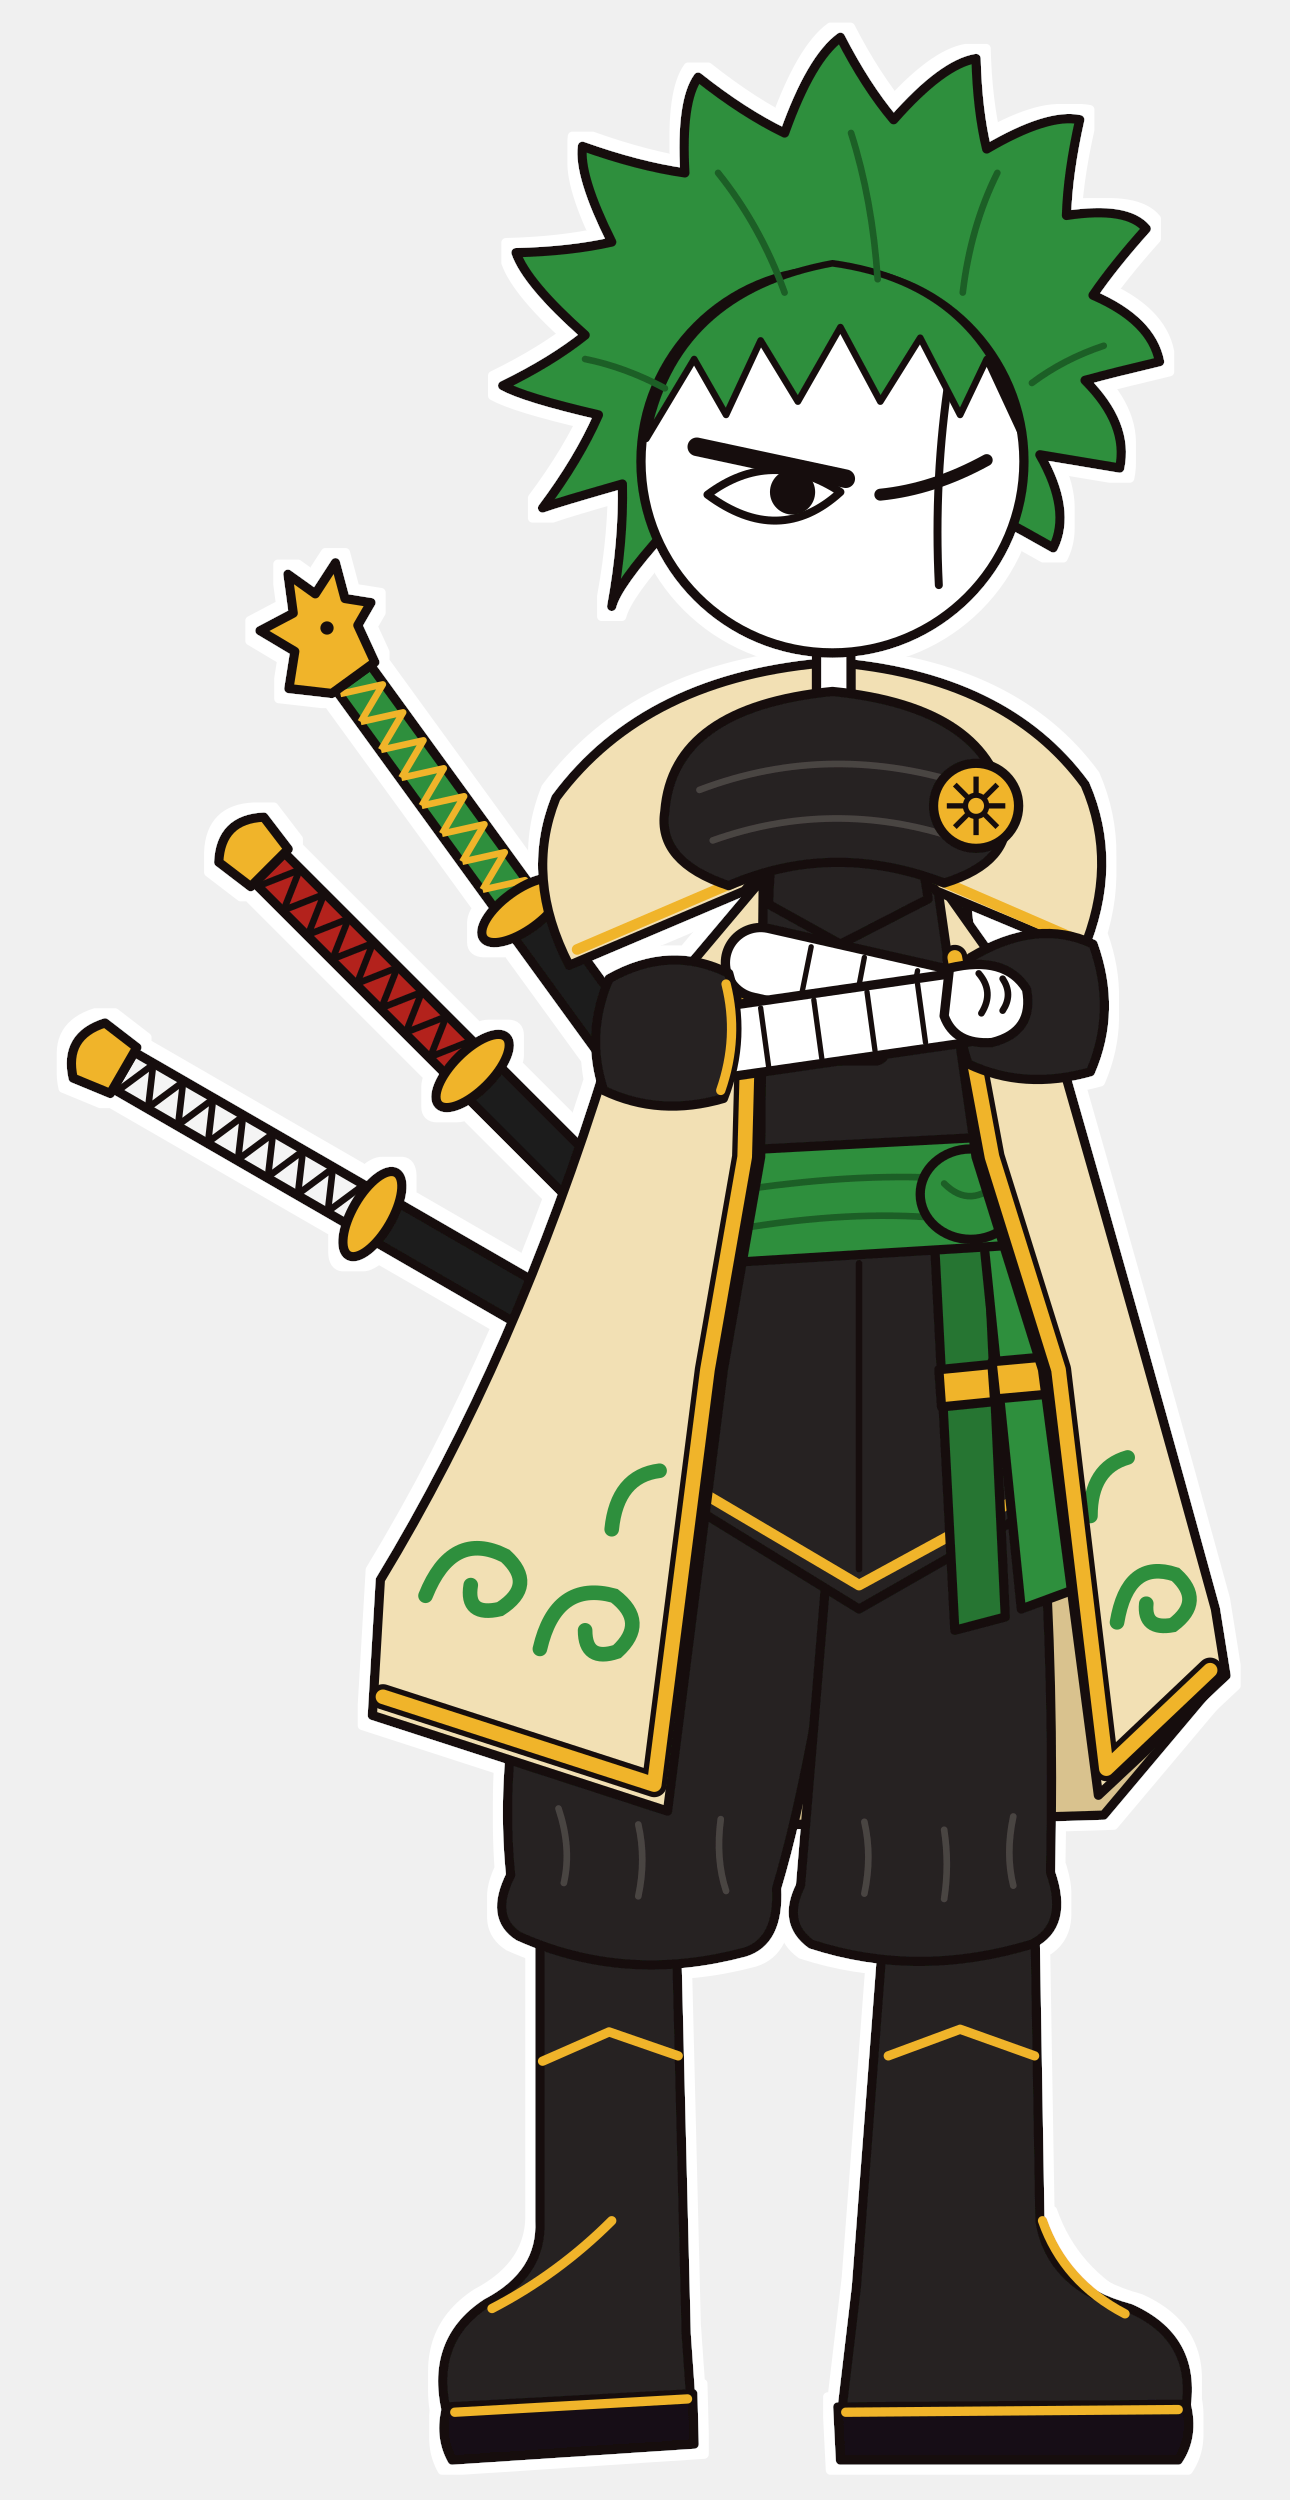
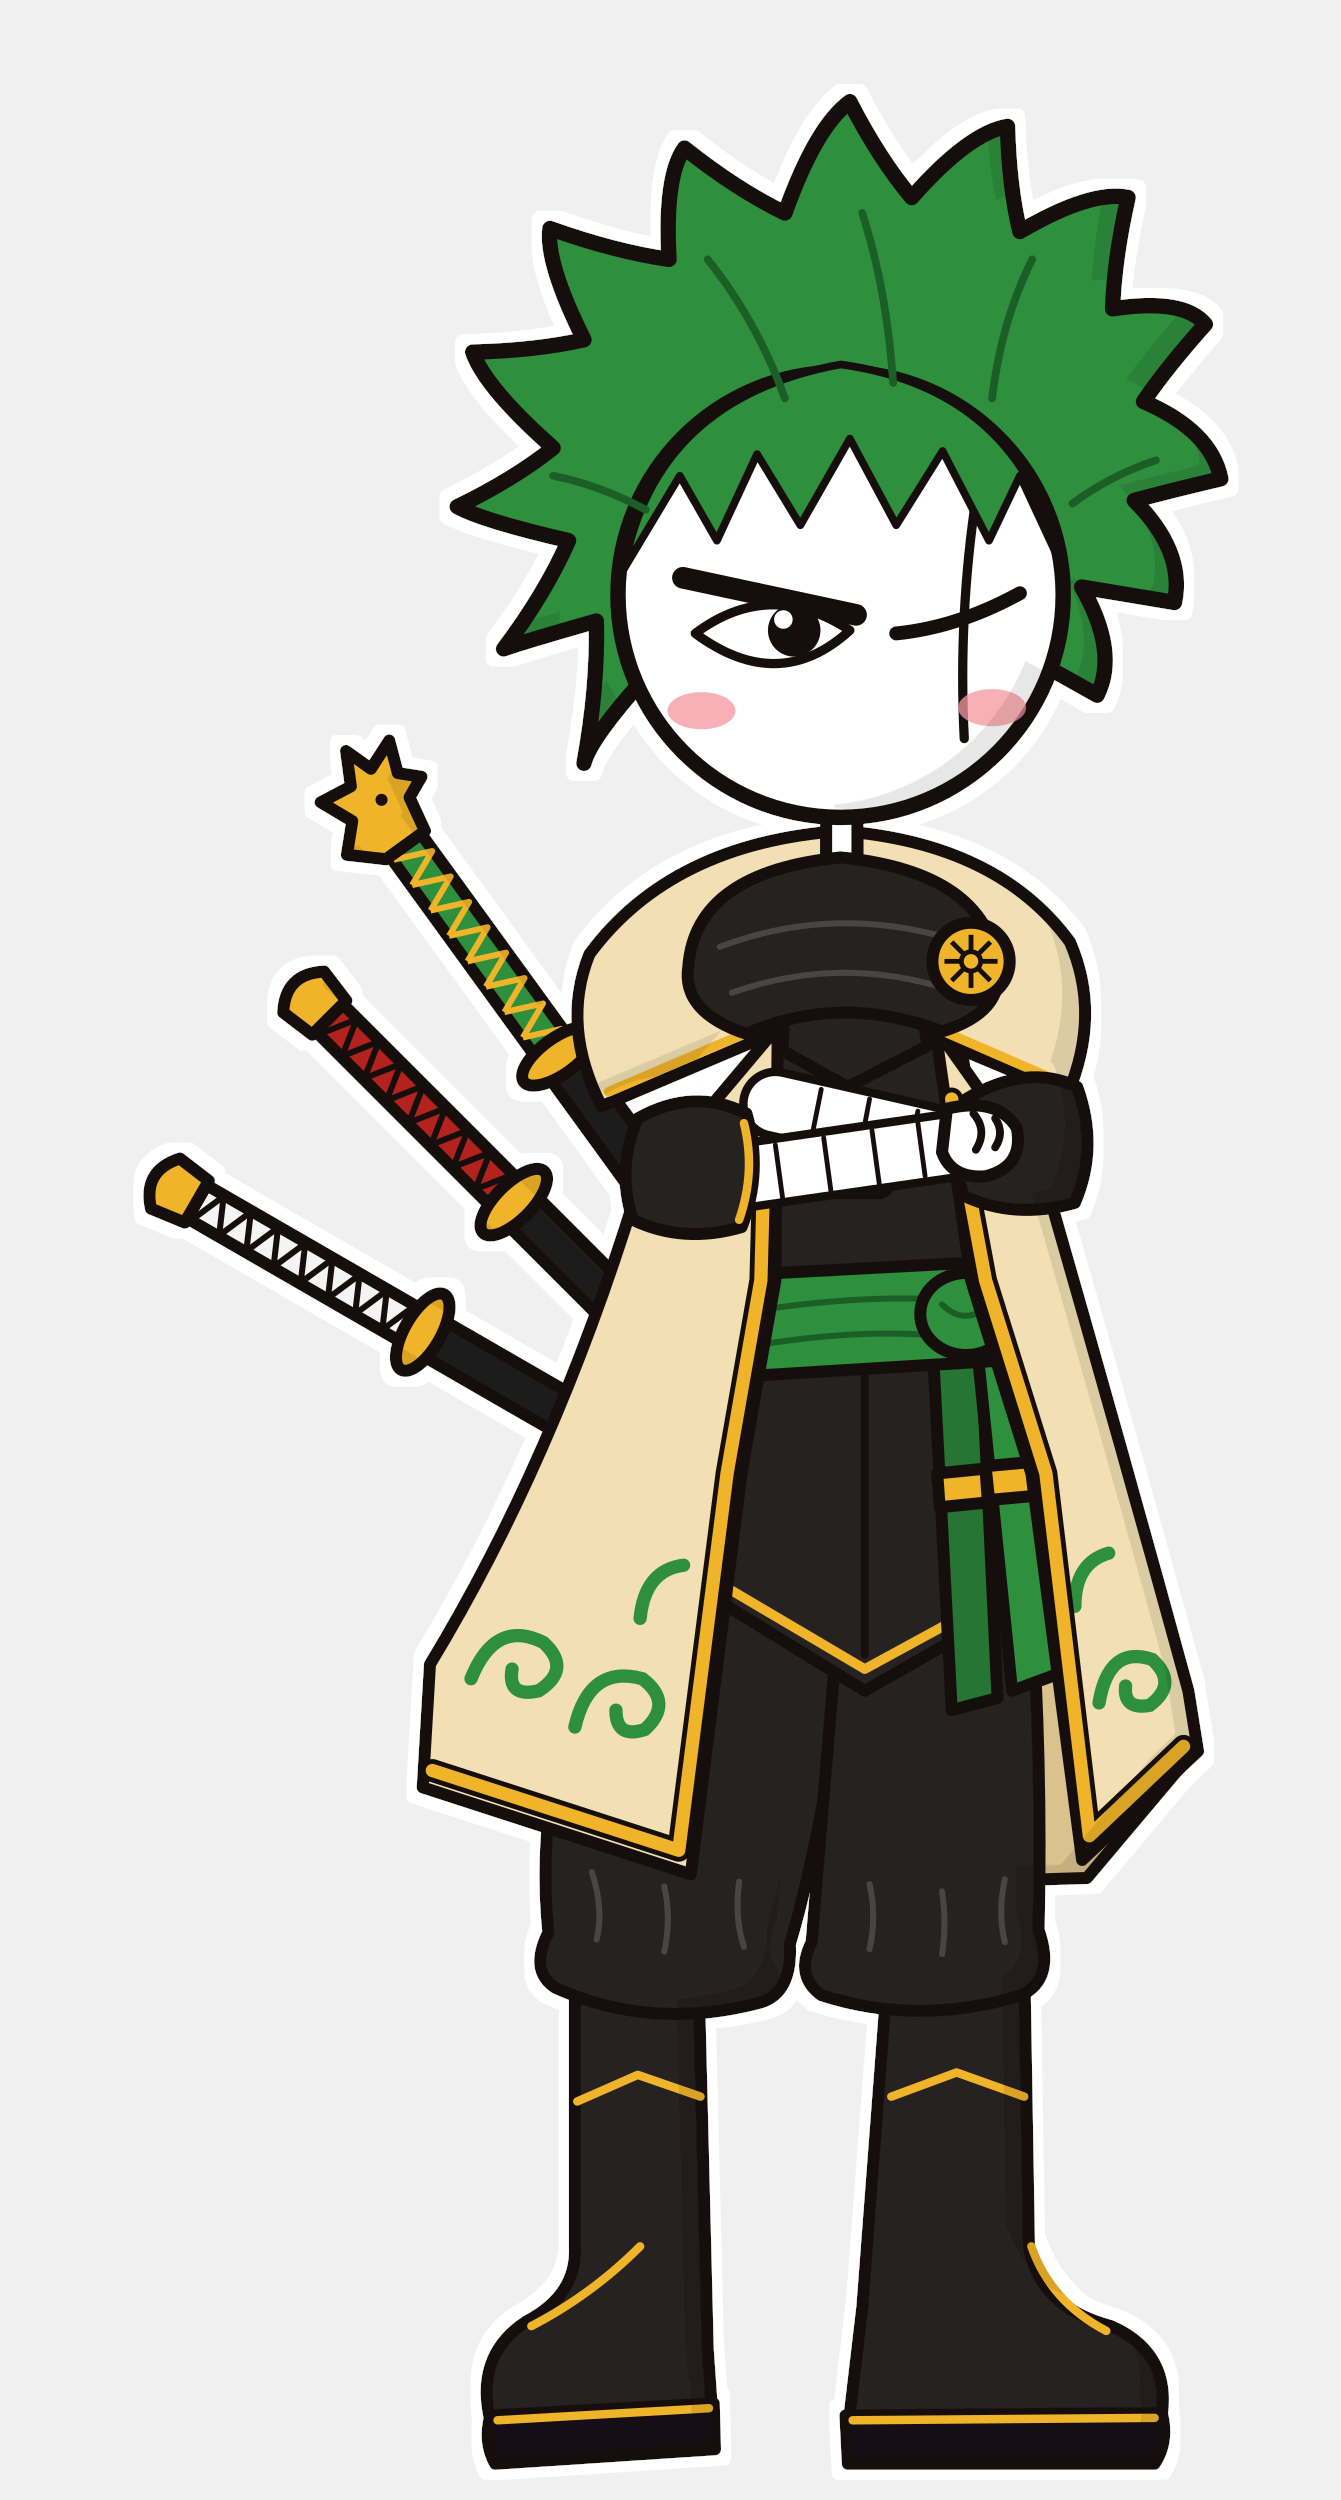
- <svg xmlns="http://www.w3.org/2000/svg" aria-label="Eddy" viewBox="-310 -20 970 1880" width="970" height="1880">
+ <svg xmlns="http://www.w3.org/2000/svg" aria-label="Eddy" viewBox="-380 -210 1110 2070" width="1110" height="2070">
  <defs>
-     <filter id="sticker" x="-10%" y="-5%" width="120%" height="110%">
-       <feMorphology in="SourceAlpha" operator="dilate" radius="9" result="d" />
+     <filter id="sticker" x="-15%" y="-10%" width="130%" height="120%">
+       <feOffset in="SourceAlpha" dx="-24" dy="-16" result="off" />
+       <feComposite in="SourceAlpha" in2="off" operator="out" result="rand" />
+       <feFlood flood-color="#000" flood-opacity="0.2" />
+       <feComposite in2="rand" operator="in" result="schatten" />
+       <feMerge result="fig">
+         <feMergeNode in="SourceGraphic" />
+         <feMergeNode in="schatten" />
+       </feMerge>
+       <feMorphology in="SourceAlpha" operator="dilate" radius="11" result="d" />
      <feFlood flood-color="#fff" />
      <feComposite in2="d" operator="in" result="o" />
      <feMerge>
        <feMergeNode in="o" />
-         <feMergeNode in="SourceGraphic" />
+         <feMergeNode in="fig" />
      </feMerge>
    </filter>
    <style>
-       .o{stroke:#17110f;stroke-width:7;stroke-linejoin:round;stroke-linecap:round}
+       .o{stroke:#17110f;stroke-width:10;stroke-linejoin:round;stroke-linecap:round}
      .blk{fill:#262223}.gold{fill:#f0b429}.wht{fill:#fff}.crm{fill:#f2e0b4}.grn{fill:#2f8f3c}
      .trim{fill:none;stroke:#f0b429;stroke-width:11;stroke-linejoin:round;stroke-linecap:round}
      .trimo{fill:none;stroke:#17110f;stroke-width:19;stroke-linejoin:round;stroke-linecap:round}
-       .ln{fill:none;stroke:#17110f;stroke-width:5;stroke-linecap:round;stroke-linejoin:round}
+       .ln{fill:none;stroke:#17110f;stroke-width:6.5;stroke-linecap:round;stroke-linejoin:round}
      .fold{fill:none;stroke:#4a4442;stroke-width:5;stroke-linecap:round}
      .swirl{fill:none;stroke:#2f8f3c;stroke-width:11;stroke-linecap:round}
    </style>
  </defs>
  <g id="eddy" filter="url(#sticker)">
    <g id="schwerter">
      <g transform="translate(232 870) rotate(-36)">
        <rect class="o" fill="#1f1c1d" x="-17" y="-250" width="34" height="250" rx="6" />
        <rect class="o" fill="#2f8f3c" x="-16" y="-470" width="32" height="212" />
        <path fill="none" stroke="#f0b429" stroke-width="5" stroke-linejoin="round" d="M-15 -466 L15 -453 L-15 -440 M-15 -440 L15 -427 L-15 -414 M-15 -414 L15 -401 L-15 -388 M-15 -388 L15 -375 L-15 -362 M-15 -362 L15 -349 L-15 -336 M-15 -336 L15 -323 L-15 -310 M-15 -310 L15 -297 L-15 -284 M-15 -284 L15 -271 L-15 -258 " />
        <ellipse class="o gold" cx="0" cy="-254" rx="36" ry="15" />
        <path class="o gold" d="M-20 -470 L20 -470 L26 -500 L44 -508 L30 -522 L40 -548 L14 -538 L6 -562 L-8 -536 L-36 -540 L-24 -512 L-44 -492 Z" />
        <circle cx="6" cy="-512" r="5" fill="#17110f" />
      </g>
      <g transform="translate(225 965) rotate(-45)">
        <rect class="o" fill="#1f1c1d" x="-17" y="-250" width="34" height="250" rx="6" />
        <rect class="o" fill="#b3201f" x="-16" y="-470" width="32" height="212" />
        <path fill="none" stroke="#17110f" stroke-width="5" stroke-linejoin="round" d="M-15 -466 L15 -453 L-15 -440 M-15 -440 L15 -427 L-15 -414 M-15 -414 L15 -401 L-15 -388 M-15 -388 L15 -375 L-15 -362 M-15 -362 L15 -349 L-15 -336 M-15 -336 L15 -323 L-15 -310 M-15 -310 L15 -297 L-15 -284 M-15 -284 L15 -271 L-15 -258 " />
        <ellipse class="o gold" cx="0" cy="-254" rx="36" ry="15" />
        <path class="o gold" d="M-20 -470 L20 -470 L24 -500 Q0 -522 -24 -500 Z" />
      </g>
      <g transform="translate(190 1020) rotate(-60)">
        <rect class="o" fill="#1f1c1d" x="-17" y="-250" width="34" height="250" rx="6" />
        <rect class="o" fill="#f4f4f4" x="-16" y="-470" width="32" height="212" />
        <path fill="none" stroke="#17110f" stroke-width="5" stroke-linejoin="round" d="M-15 -466 L15 -453 L-15 -440 M-15 -440 L15 -427 L-15 -414 M-15 -414 L15 -401 L-15 -388 M-15 -388 L15 -375 L-15 -362 M-15 -362 L15 -349 L-15 -336 M-15 -336 L15 -323 L-15 -310 M-15 -310 L15 -297 L-15 -284 M-15 -284 L15 -271 L-15 -258 " />
        <ellipse class="o gold" cx="0" cy="-254" rx="36" ry="15" />
        <path class="o gold" d="M-20 -470 L20 -470 L24 -500 Q0 -522 -24 -500 Z" />
      </g>
    </g>
    <g id="umhang-hinten">
      <path class="o" fill="#d9c28e" d="M240 800 L440 800 L600 1250 L520 1345 L190 1355 L20 1262 Z" />
    </g>
    <g id="stiefel-links">
      <path class="o blk" d="M96 1410 L198 1410 L206 1735 L210 1792 L28 1802 Q10 1742 56 1712 Q98 1690 96 1650 Z" />
      <path class="o" fill="#141112" d="M26 1790 L211 1780 L212 1818 L30 1830 Q20 1812 26 1790 Z" />
      <path class="trim" style="stroke-width:7" d="M32 1794 L207 1784 M98 1530 L148 1508 L200 1526 M60 1716 Q110 1690 150 1650" />
    </g>
    <g id="stiefel-rechts">
      <path class="o blk" d="M356 1410 L468 1410 L472 1650 Q480 1700 540 1716 Q594 1740 580 1800 L322 1802 L334 1700 Z" />
      <path class="o" fill="#141112" d="M320 1790 L582 1788 Q588 1812 576 1830 L322 1830 Z" />
      <path class="trim" style="stroke-width:7" d="M326 1794 L576 1792 M358 1526 L412 1506 L468 1526 M536 1720 Q490 1696 474 1650" />
    </g>
    <g id="hose">
      <path class="o blk" d="M245 870 L345 870 L332 1085 Q304 1300 274 1400 Q276 1440 250 1448 Q160 1472 80 1436 Q58 1422 74 1390 Q60 1250 130 1100 Z" />
      <path class="o blk" d="M330 870 L442 870 Q486 1100 480 1388 Q494 1428 466 1442 Q380 1468 300 1442 Q278 1426 292 1398 L318 1085 Z" />
      <path class="fold" d="M110 1340 q10 30 4 56 M170 1352 q6 26 0 54 M232 1348 q-4 30 4 54 M340 1350 q6 26 0 54 M400 1356 q4 26 0 52 M452 1346 q-6 28 0 52 M150 1150 Q140 1230 160 1300" />
    </g>
    <g id="tunika">
      <path class="o blk" d="M258 530 L402 530 L442 880 L238 880 Z" />
      <path class="o blk" d="M236 880 L444 880 L476 1110 L336 1190 L206 1110 Z" />
      <path class="trim" style="stroke-width:8" d="M214 1100 L336 1172 L468 1100" />
      <path class="ln" d="M336 930 L336 1160" />
      <rect class="o gold" x="300" y="760" width="56" height="18" rx="8" />
    </g>
    <g id="schaerpe">
      <path class="o" fill="#257530" d="M392 900 L432 900 L446 1196 L408 1206 Z" />
      <path class="o grn" d="M428 896 L470 896 L496 1176 L458 1190 Z" />
      <path class="o gold" d="M396 1010 L436 1006 L438 1034 L398 1038 Z M436 1004 L480 1000 L483 1028 L439 1032 Z" />
      <path class="o grn" d="M226 846 L452 834 L458 916 L230 930 Z" />
      <path fill="none" stroke="#1d5f27" stroke-width="5" stroke-linecap="round" d="M240 876 Q330 862 400 866 M246 904 Q330 890 396 896" />
      <ellipse class="o grn" cx="420" cy="878" rx="38" ry="34" />
      <path fill="none" stroke="#1d5f27" stroke-width="5" stroke-linecap="round" d="M400 870 Q420 890 442 868" />
    </g>
    <g id="umhang-links">
      <path class="o crm" d="M146 780 L264 640 L262 850 L234 1010 L192 1342 L-30 1270 L-24 1168 Q78 1000 146 780 Z" />
      <path class="swirl" d="M10 1180 q20 -50 60 -30 q24 22 -4 40 q-26 6 -22 -18 M96 1220 q12 -52 56 -40 q26 20 2 42 q-24 8 -24 -16 M150 1130 q4 -40 36 -44" />
      <path class="trimo" d="M254 700 L250 850 L222 1010 L182 1322 L-22 1256" />
      <path class="trim" d="M254 700 L250 850 L222 1010 L182 1322 L-22 1256" />
    </g>
    <g id="umhang-rechts">
      <path class="o crm" d="M486 770 L394 640 L424 850 L474 1010 L516 1330 L612 1240 L604 1190 Q552 1000 486 770 Z" />
      <path class="swirl" d="M530 1200 q8 -48 44 -36 q22 20 -2 38 q-22 4 -20 -16 M510 1120 q0 -36 28 -44" />
      <path class="trimo" d="M408 700 L436 850 L486 1010 L522 1310 L600 1236" />
      <path class="trim" d="M408 700 L436 850 L486 1010 L522 1310 L600 1236" />
    </g>
    <g id="schultern">
      <path class="o crm" d="M316 478 Q176 488 108 580 Q84 640 118 706 L250 650 L322 560 L394 650 L504 696 Q532 630 506 570 Q446 488 316 478 Z" />
      <path class="o blk" d="M296 524 Q270 580 268 660 L322 690 L388 656 Q376 576 348 524 Q322 514 296 524 Z" />
      <path class="trim" style="stroke-width:8" d="M124 694 L250 640 M392 640 L498 686" />
    </g>
    <g id="arm-rechts">
      <path class="trimo" style="stroke-width:60" d="M474 752 L262 704" />
      <path fill="none" stroke="#fff" stroke-width="46" stroke-linecap="round" d="M474 752 L262 704" />
      <path class="ln" style="stroke-width:4" d="M300 692 l-8 40 M340 700 l-8 42 M380 710 l-8 42" />
      <path class="o blk" d="M420 700 Q470 670 512 690 Q530 740 510 786 Q460 800 418 780 Q404 740 420 700 Z" />
    </g>
    <g id="arm-links">
      <path class="trimo" style="stroke-width:60" d="M190 770 L412 738" />
      <path fill="none" stroke="#fff" stroke-width="46" stroke-linecap="round" d="M190 770 L412 738" />
      <path class="ln" style="stroke-width:4" d="M262 738 l6 44 M302 732 l6 44 M342 726 l6 44 M380 720 l6 44" />
      <path class="o wht" d="M404 708 Q446 698 462 724 Q468 756 436 764 Q408 766 400 744 Z" />
      <path class="ln" d="M426 712 q12 14 2 30 M444 716 q8 12 0 24" />
      <path class="o blk" d="M148 716 Q194 690 238 712 Q252 760 234 806 Q186 820 144 800 Q130 758 148 716 Z" />
      <path class="trim" style="stroke-width:7" d="M236 720 Q246 760 232 800" />
    </g>
    <g id="hals">
      <rect class="o wht" x="304" y="452" width="26" height="70" rx="6" />
    </g>
    <g id="schal">
      <path class="o blk" d="M190 590 Q196 512 316 500 Q436 512 446 590 Q452 628 400 644 Q316 612 238 646 Q184 628 190 590 Z" />
      <path class="fold" d="M216 574 Q316 536 422 572 M226 612 Q316 580 408 610" />
      <circle class="o gold" cx="424" cy="586" r="32" />
      <path fill="none" stroke="#17110f" stroke-width="4" d="M424 564 V608 M402 586 H446 M408 570 L440 602 M440 570 L408 602" />
      <circle cx="424" cy="586" r="8" fill="#f0b429" stroke="#17110f" stroke-width="4" />
    </g>
-     <g id="kopf">
+     <g id="kopf" transform="translate(316 486) scale(1.28) translate(-316 -486)">
      <path id="haare-hinten" class="o grn" d="M190,380 Q154,420 150,436 Q159,387 158,344 Q109,358 98,362 Q125,326 140,292 Q84,279 68,270 Q105,252 130,232 Q86,193 78,170 Q119,169 150,162 Q125,112 128,90 Q170,105 205,110 Q202,56 215,38 Q249,65 280,80 Q300,24 322,8 Q341,45 362,70 Q399,28 424,24 Q425,63 432,92 Q478,65 502,70 Q493,110 492,142 Q538,135 552,152 Q527,180 512,202 Q556,221 562,252 Q528,260 506,266 Q539,299 532,332 Q496,326 472,322 Q496,364 482,392 Q459,379 446,372 Z" />
      <circle class="o wht" cx="316" cy="327" r="144" />
      <g id="gesicht">
        <path class="o wht" style="stroke-width:6" d="M222 352 Q270 316 322 350 Q276 392 222 352 Z" />
        <circle cx="286" cy="350" r="17" fill="#17110f" />
        <path class="ln" style="stroke-width:14" d="M214 316 L326 340" />
        <path class="ln" style="stroke-width:9" d="M352 352 Q392 348 432 326" />
        <path class="ln" style="stroke-width:6" d="M404 262 Q392 340 396 420" />
      </g>
+       <circle cx="279" cy="343" r="6" fill="#fff" />
+       <ellipse cx="226" cy="402" rx="22" ry="12" fill="#f4979d" opacity=".75" />
+       <ellipse cx="414" cy="400" rx="22" ry="12" fill="#f4979d" opacity=".75" />
      <path id="pony" class="grn" stroke="#17110f" stroke-width="5" stroke-linejoin="round" d="M176 310 Q196 200 316 178 Q432 194 458 306 L432 250 L412 292 L382 234 L352 282 L322 226 L290 282 L262 236 L236 292 L212 250 Z" />
      <path fill="none" stroke="#1d5f27" stroke-width="5" stroke-linecap="round" d="M230 110 Q262 150 280 200 M330 80 Q346 130 350 190 M440 110 Q420 150 414 200 M130 250 Q160 256 190 272 M520 240 Q490 250 466 268" />
    </g>
  </g>
</svg>
